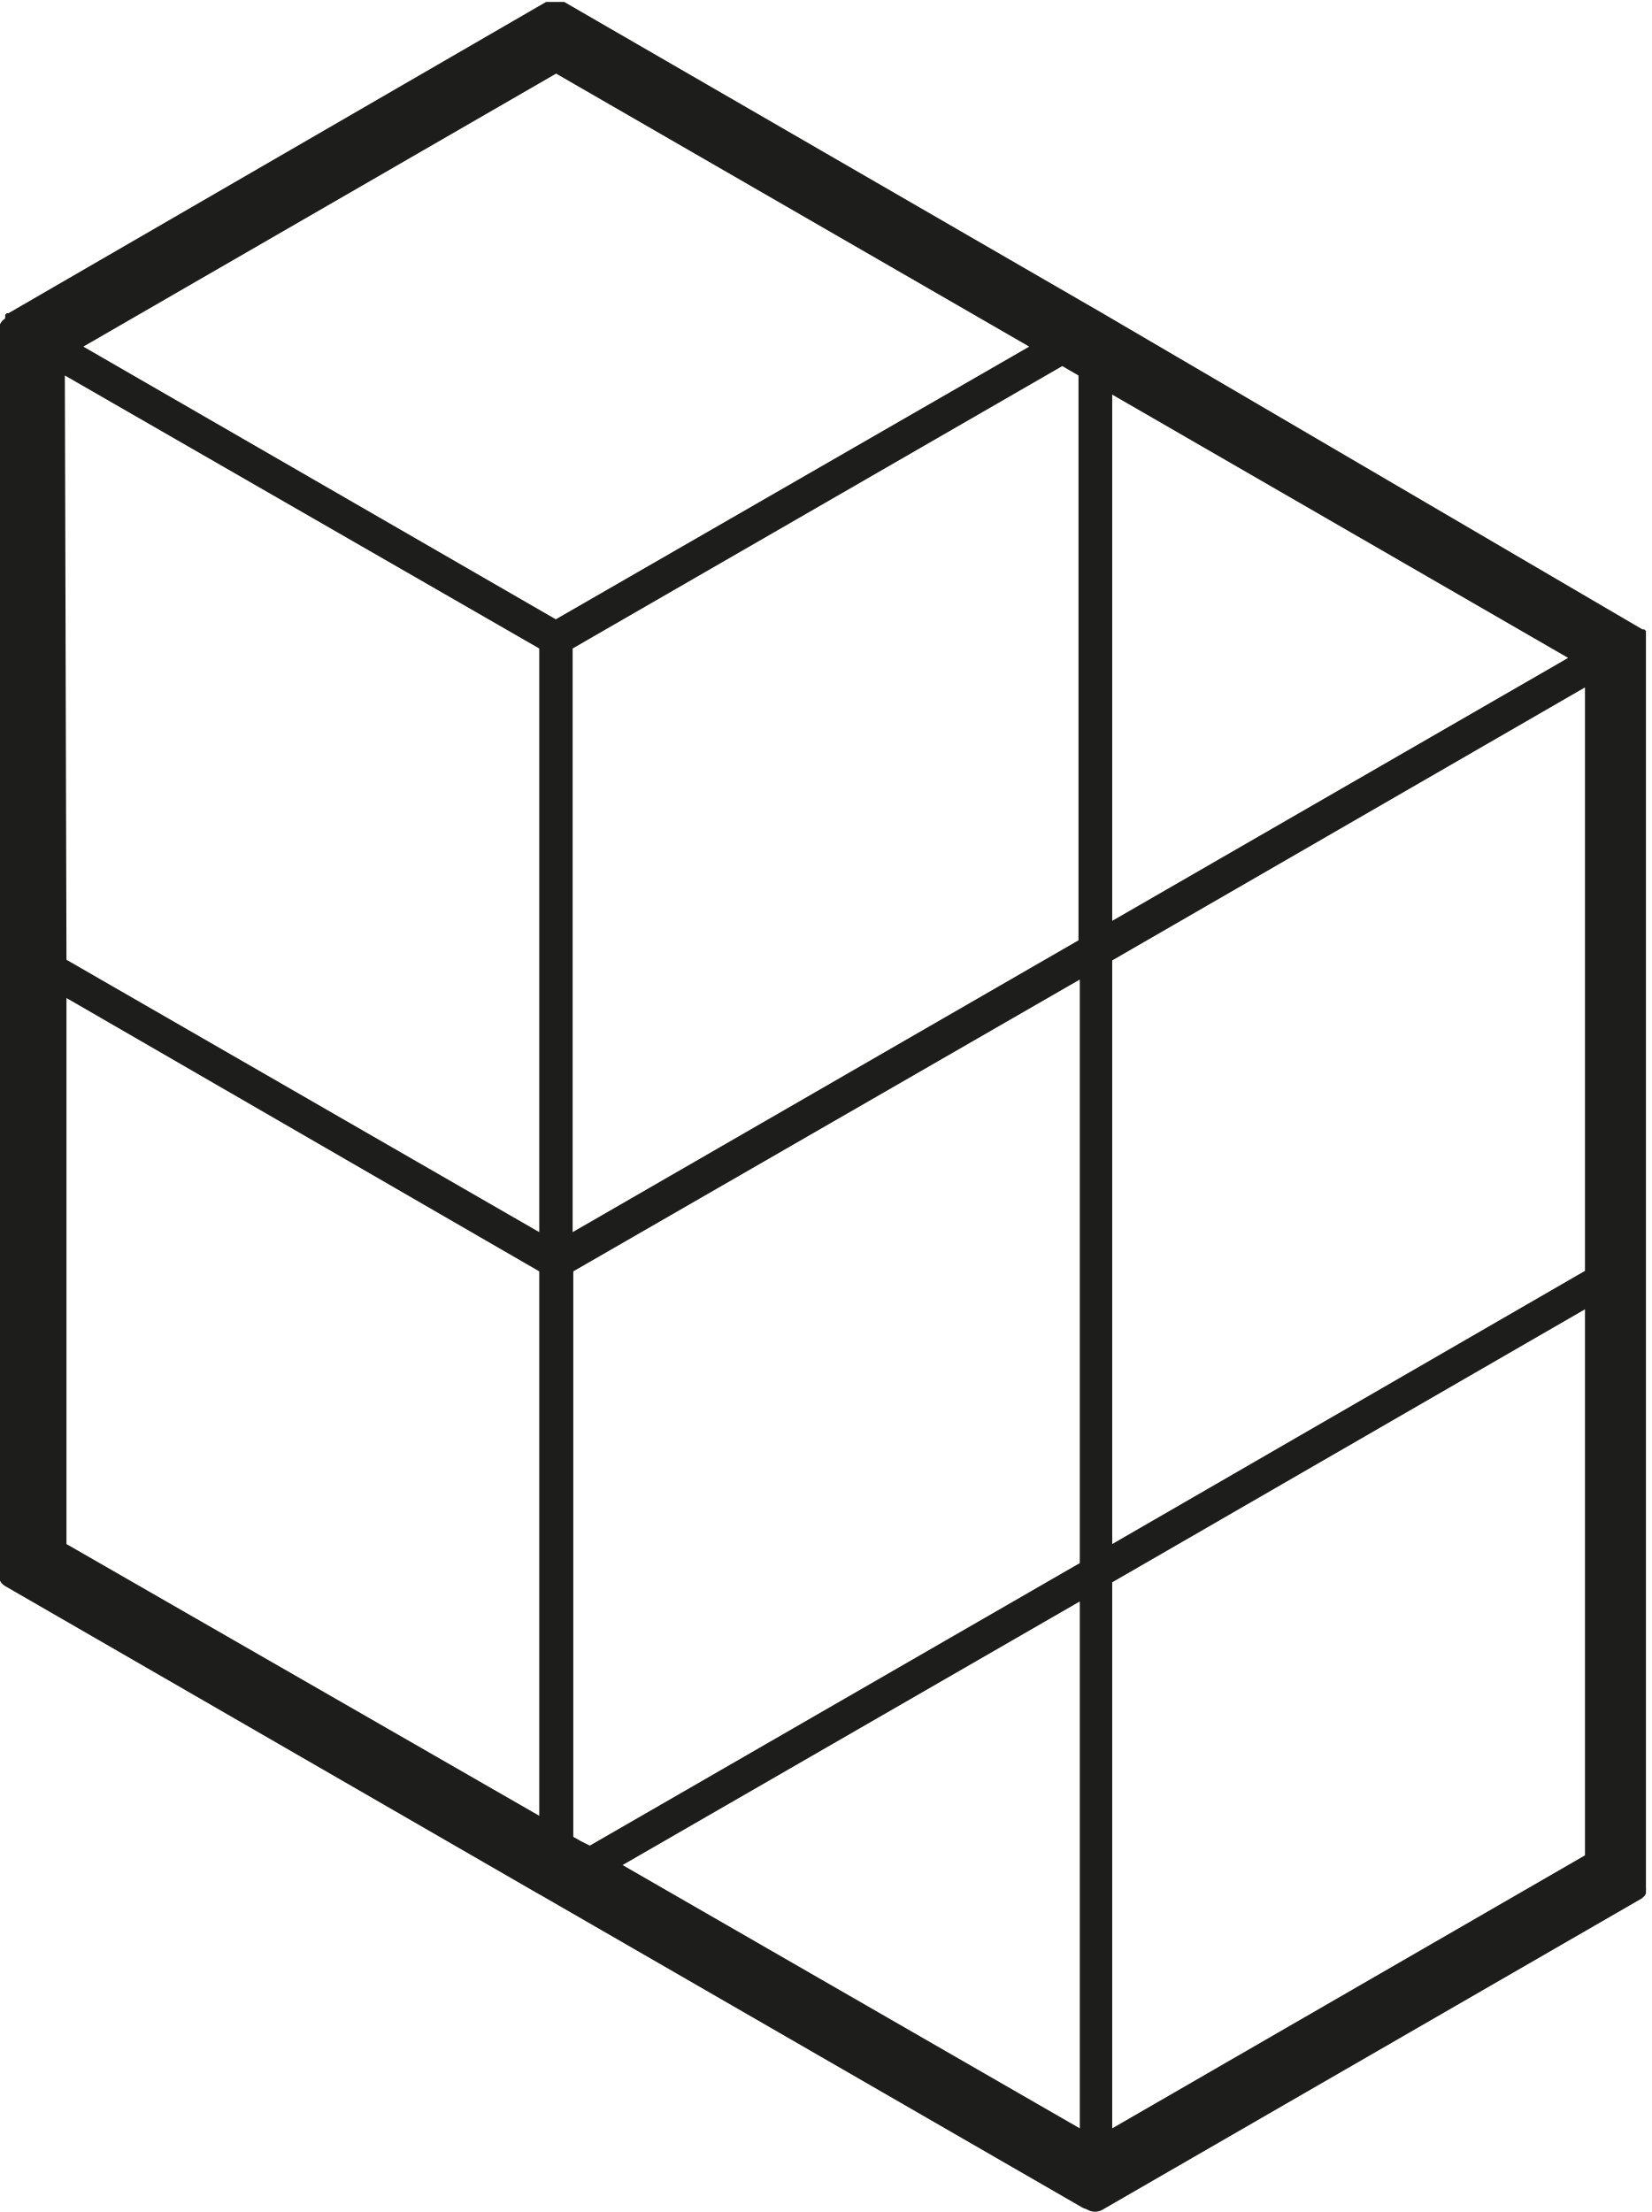
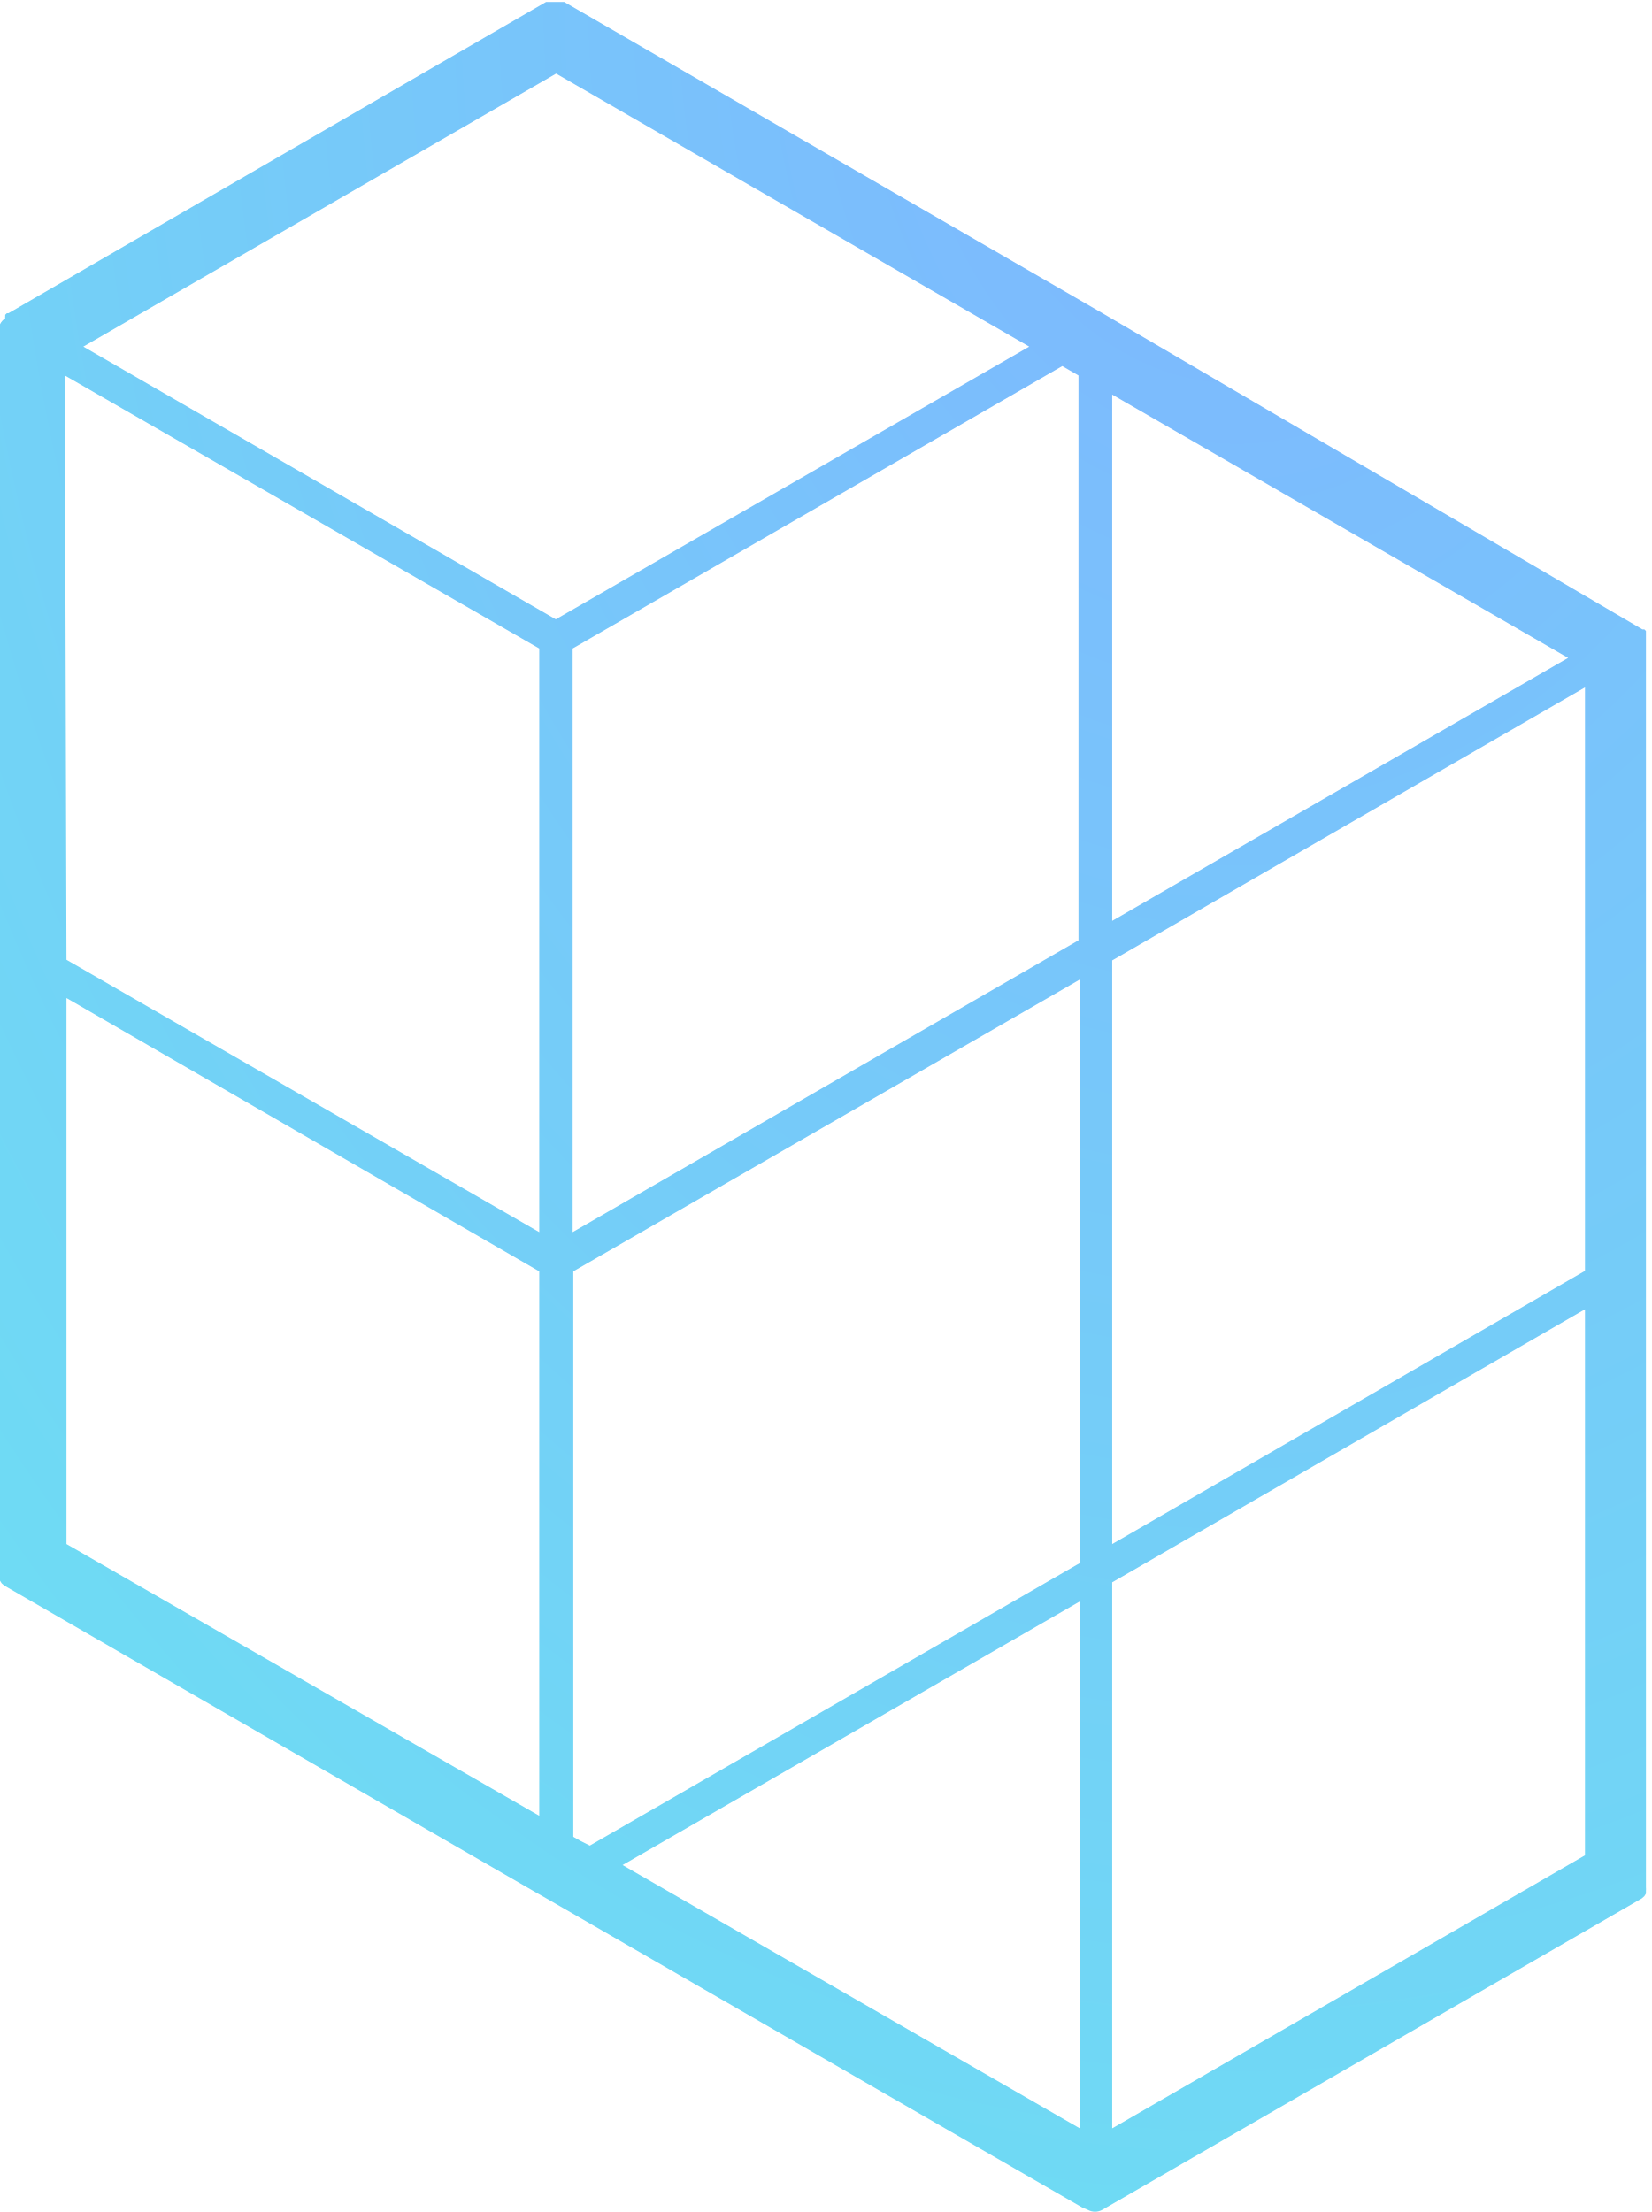
<svg xmlns="http://www.w3.org/2000/svg" id="Layer_1" data-name="Layer 1" viewBox="0 0 50.93 68.22">
  <defs>
-     <style>.cls-1{fill:#1d1d1b;}</style>
+     <style>.cls-1{fill:url(#radialGradient)}</style>
+     <radialGradient id="radialGradient" cx="75%" cy="0%" r="200%">
+       <stop offset="-6%" stop-color="#7FB5FF" />
+       <stop offset="102%" stop-color="#5FFFE9" />
+     </radialGradient>
  </defs>
  <path class="cls-1" d="M34.3,48.8l14.58-8.42V57.22L34.3,65.64Zm-1,.59V65.64L19.2,57.52ZM17.91,56.78l-.23-.13,0,0V39.21l15.62-9v18l-.11.06h0l-15,8.65Zm-15.86-26,14.58,8.43V56L2.05,47.62ZM17.14,19.1,2.57,10.69,17.15,2.27l14.59,8.42Zm17.16,9.3V12.17l14.06,8.12Zm14.57,10.8L34.3,47.62v-18l14.58-8.42v18ZM33,11.43l.26.15V29L17.66,38V20l15.1-8.71Zm-31,.15L16.63,20V38L2.05,29.6ZM33.54,68.15h0a.46.46,0,0,0,.46,0h0l16.63-9.6,0,0,.08-.07.05-.08,0-.09a.44.44,0,0,0,0-.1.3.3,0,0,0,0-.06V19.7s0,0,0,0,0,0,0-.06a.34.34,0,0,0,0-.07l0-.06v0l0,0,0-.05-.05-.05-.06,0,0,0L34,9.66h0L17.4.06l-.06,0-.1,0H17l-.1,0-.06,0L.26,9.66l0,0-.05,0-.05.05,0,.05,0,0s0,0,0,0a.18.18,0,0,0,0,.06A.44.44,0,0,0,0,10a.35.35,0,0,0,0,.06s0,0,0,0V48.5s0,0,0,.06a.48.48,0,0,0,0,.1.36.36,0,0,0,0,.09l.05.08.08.07,0,0,16.39,9.46h0l.23.13,16.64,9.6h0Z" />
</svg>
